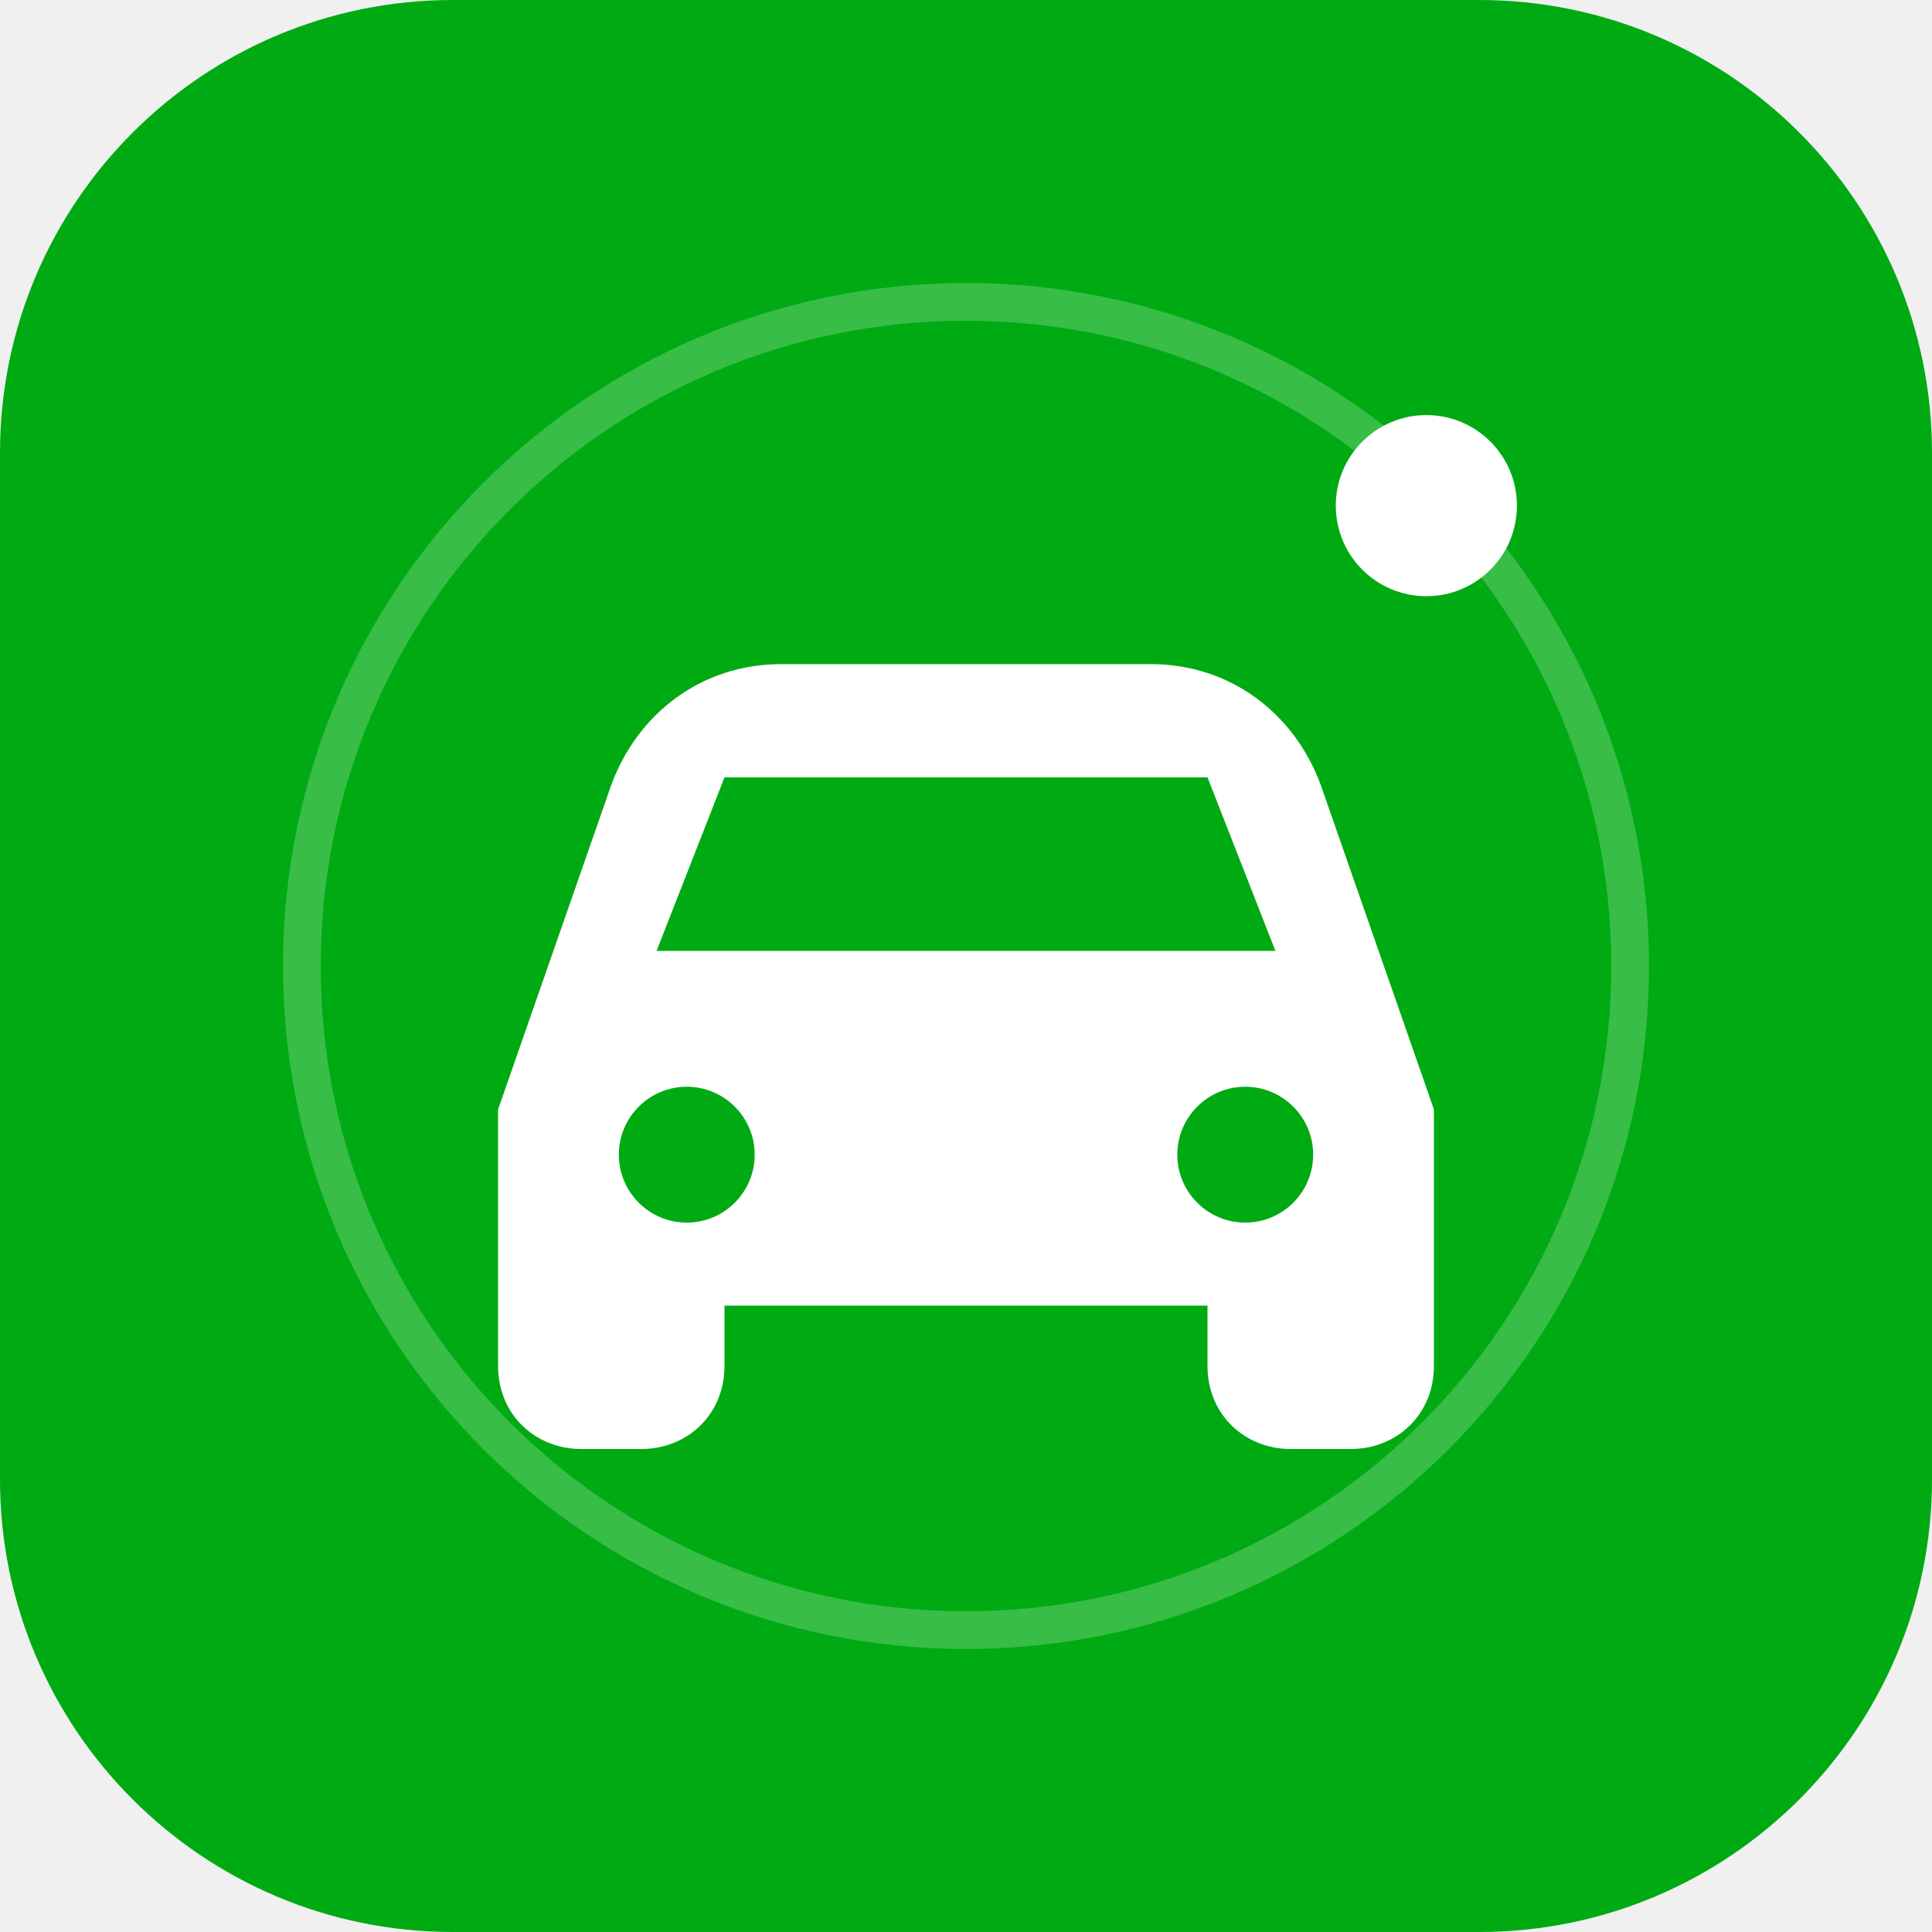
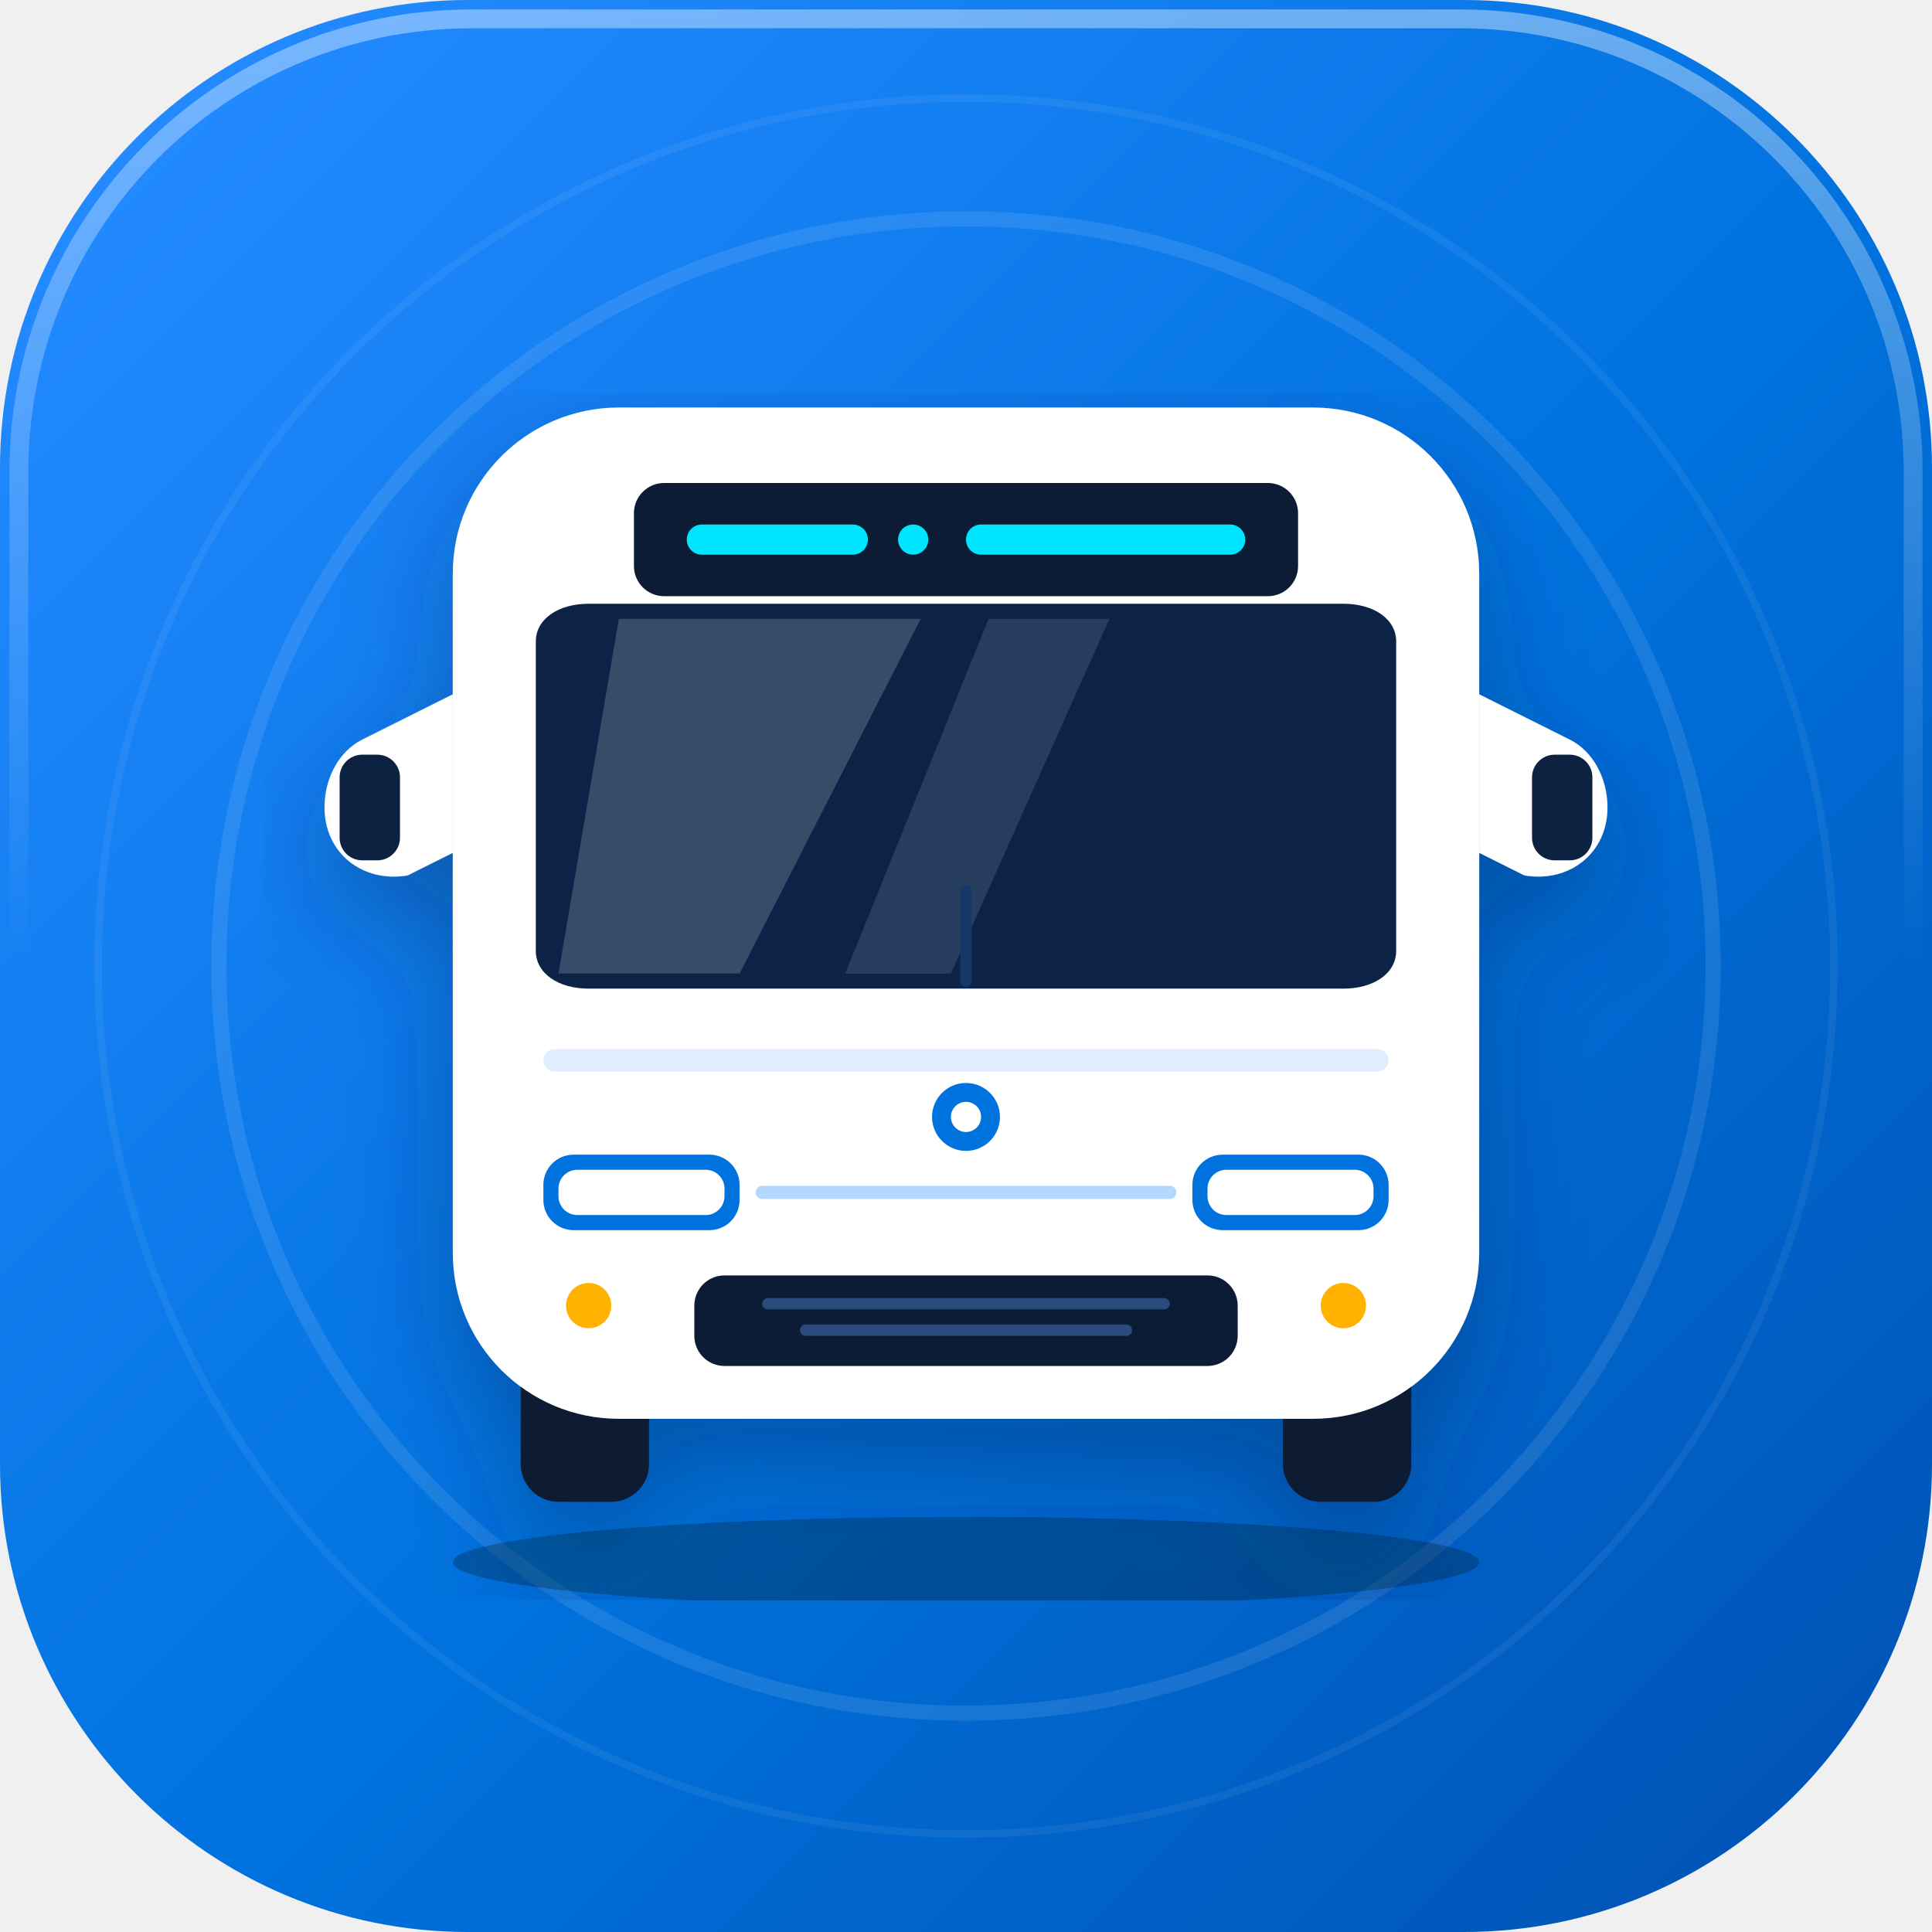
- <svg xmlns="http://www.w3.org/2000/svg" viewBox="0 0 512 512" width="512" height="512">
-   <rect width="512" height="512" rx="120" fill="#00AA13" />
-   <circle cx="256" cy="256" r="176" fill="none" stroke="#ffffff" stroke-opacity="0.22" stroke-width="10" />
-   <path d="M132 294l30-86c7-19 24-32 45-32h98c21 0 38 13 45 32l30 86v68c0 13-10 22-22 22h-16c-12 0-22-9-22-22v-16H192v16c0 13-10 22-22 22h-16c-12 0-22-9-22-22v-68z" fill="#ffffff" />
-   <path d="M174 252h164l-18-46H192l-18 46z" fill="#00AA13" />
-   <circle cx="182" cy="306" r="18" fill="#00AA13" />
-   <circle cx="330" cy="306" r="18" fill="#00AA13" />
-   <circle cx="378" cy="134" r="24" fill="#ffffff" />
+ <svg xmlns="http://www.w3.org/2000/svg" viewBox="0 0 512 512" width="512" height="512" fill="none">
+   <defs>
+     <linearGradient id="samsungOneUiGrad" x1="40" y1="40" x2="472" y2="472" gradientUnits="userSpaceOnUse">
+       <stop offset="0%" stop-color="#2289ff" />
+       <stop offset="55%" stop-color="#0072de" />
+       <stop offset="100%" stop-color="#0056b8" />
+     </linearGradient>
+     <linearGradient id="samsungRimGlow" x1="256" y1="0" x2="256" y2="256" gradientUnits="userSpaceOnUse">
+       <stop offset="0%" stop-color="#ffffff" stop-opacity="0.4" />
+       <stop offset="100%" stop-color="#ffffff" stop-opacity="0" />
+     </linearGradient>
+     <filter id="busShadow" x="70" y="92" width="372" height="332" filterUnits="userSpaceOnUse">
+       <feDropShadow dx="0" dy="12" stdDeviation="14" flood-color="#002959" flood-opacity="0.38" />
+     </filter>
+   </defs>
+   <rect width="512" height="512" rx="124" fill="url(#samsungOneUiGrad)" />
+   <rect x="5" y="5" width="502" height="502" rx="120" stroke="url(#samsungRimGlow)" stroke-width="5" fill="none" />
+   <circle cx="256" cy="256" r="198" stroke="#ffffff" stroke-opacity="0.10" stroke-width="4" fill="none" />
+   <circle cx="256" cy="256" r="230" stroke="#ffffff" stroke-opacity="0.06" stroke-width="2" fill="none" />
+   <g filter="url(#busShadow)">
+     <ellipse cx="256" cy="414" rx="136" ry="12" fill="#04142b" fill-opacity="0.32" />
+     <rect x="138" y="356" width="34" height="42" rx="10" fill="#091b33" />
+     <rect x="340" y="356" width="34" height="42" rx="10" fill="#091b33" />
+     <path d="M120 184 L96 196 C90 199 86 206 86 214 C86 226 96 234 108 232 L120 226 Z" fill="#ffffff" />
+     <rect x="90" y="200" width="16" height="28" rx="6" fill="#0c2340" />
+     <path d="M392 184 L416 196 C422 199 426 206 426 214 C426 226 416 234 404 232 L392 226 Z" fill="#ffffff" />
+     <rect x="406" y="200" width="16" height="28" rx="6" fill="#0c2340" />
+     <rect x="120" y="108" width="272" height="268" rx="44" fill="#ffffff" />
+     <rect x="168" y="128" width="176" height="30" rx="8" fill="#091d36" />
+     <rect x="182" y="139" width="48" height="8" rx="4" fill="#00e5ff" />
+     <circle cx="242" cy="143" r="4" fill="#00e5ff" />
+     <rect x="256" y="139" width="74" height="8" rx="4" fill="#00e5ff" />
+     <path d="M142 170 C142 164 148 160 156 160 L356 160 C364 160 370 164 370 170 L370 252 C370 258 364 262 356 262 L156 262 C148 262 142 258 142 252 Z" fill="#0b2447" />
+     <path d="M164 164 L244 164 L196 258 L148 258 Z" fill="#ffffff" fill-opacity="0.18" />
+     <path d="M262 164 L294 164 L252 258 L224 258 Z" fill="#ffffff" fill-opacity="0.12" />
+     <line x1="256" y1="236" x2="256" y2="260" stroke="#163866" stroke-width="3" stroke-linecap="round" />
+     <rect x="144" y="278" width="224" height="6" rx="3" fill="#e1eeff" />
+     <circle cx="256" cy="296" r="9" fill="#0072de" />
+     <circle cx="256" cy="296" r="4" fill="#ffffff" />
+     <rect x="144" y="306" width="52" height="20" rx="8" fill="#0072de" />
+     <rect x="148" y="310" width="44" height="12" rx="5" fill="#ffffff" />
+     <rect x="316" y="306" width="52" height="20" rx="8" fill="#0072de" />
+     <rect x="320" y="310" width="44" height="12" rx="5" fill="#ffffff" />
+     <line x1="202" y1="316" x2="310" y2="316" stroke="#b4d7fe" stroke-width="3.5" stroke-linecap="round" />
+     <rect x="184" y="338" width="144" height="24" rx="8" fill="#091d36" />
+     <rect x="202" y="344" width="108" height="3" rx="1.5" fill="#2b4c7e" />
+     <rect x="212" y="351" width="88" height="3" rx="1.5" fill="#2b4c7e" />
+     <circle cx="156" cy="346" r="6" fill="#ffb300" />
+     <circle cx="356" cy="346" r="6" fill="#ffb300" />
+   </g>
</svg>
